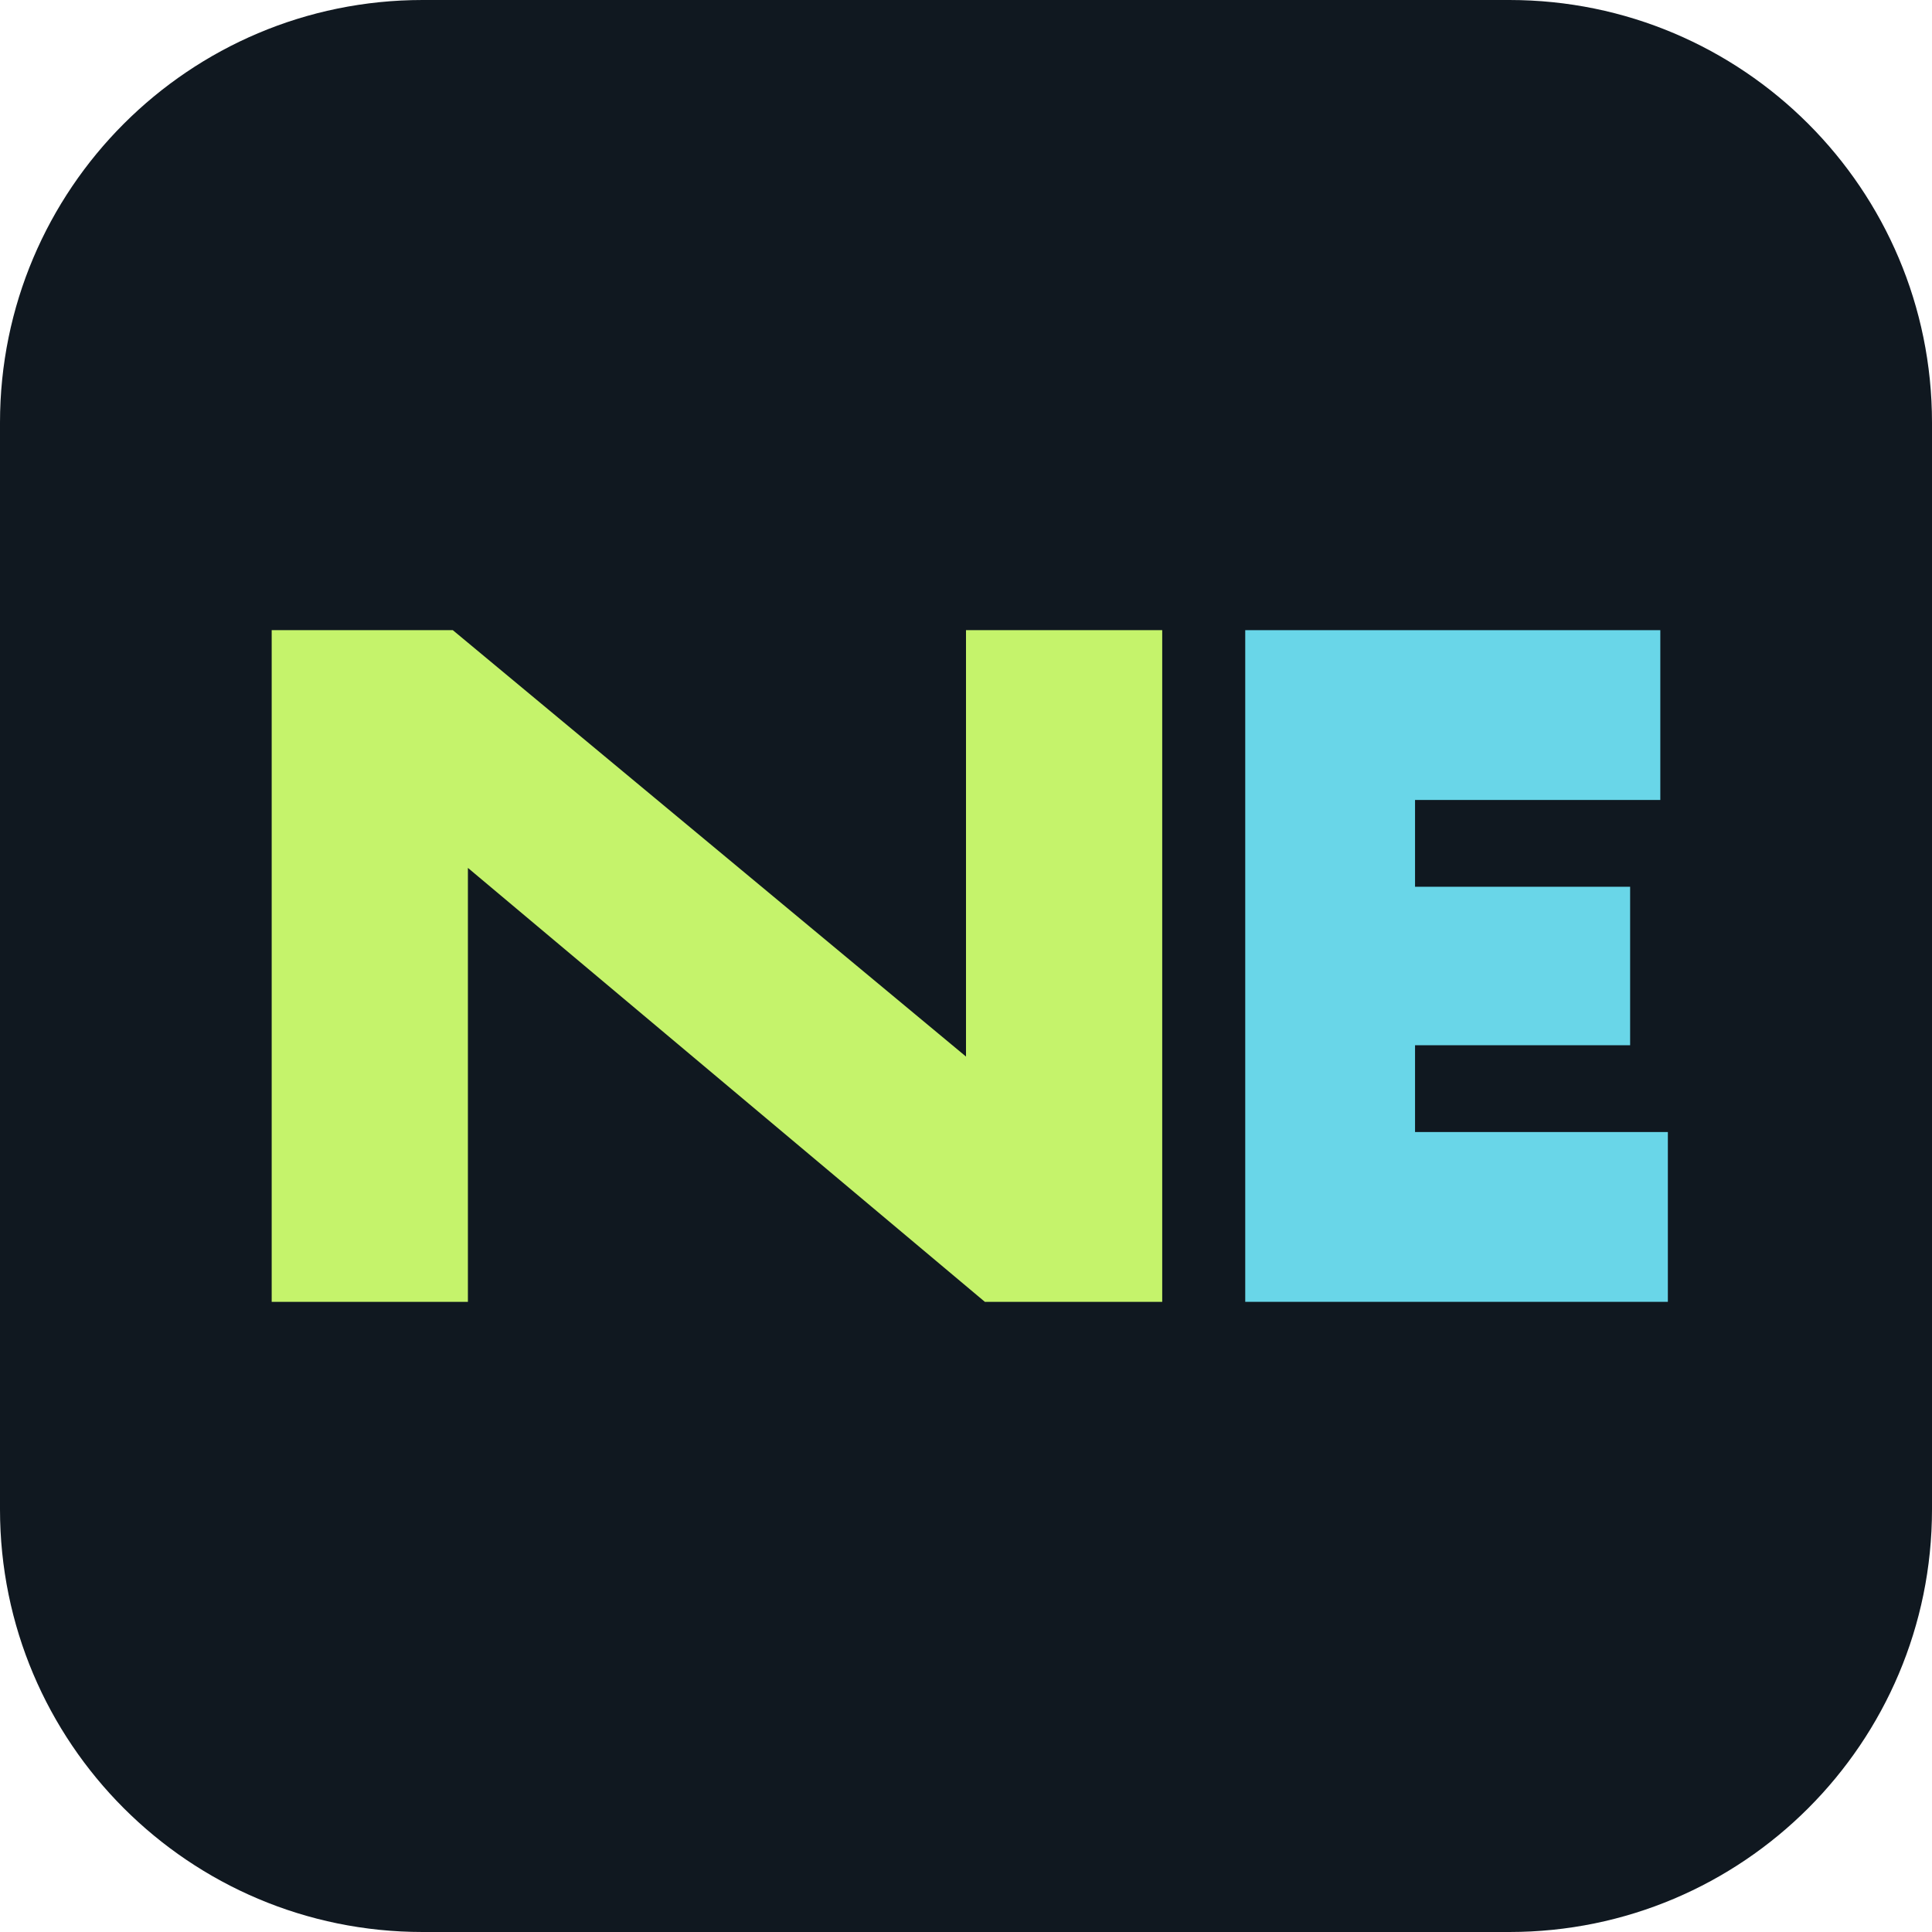
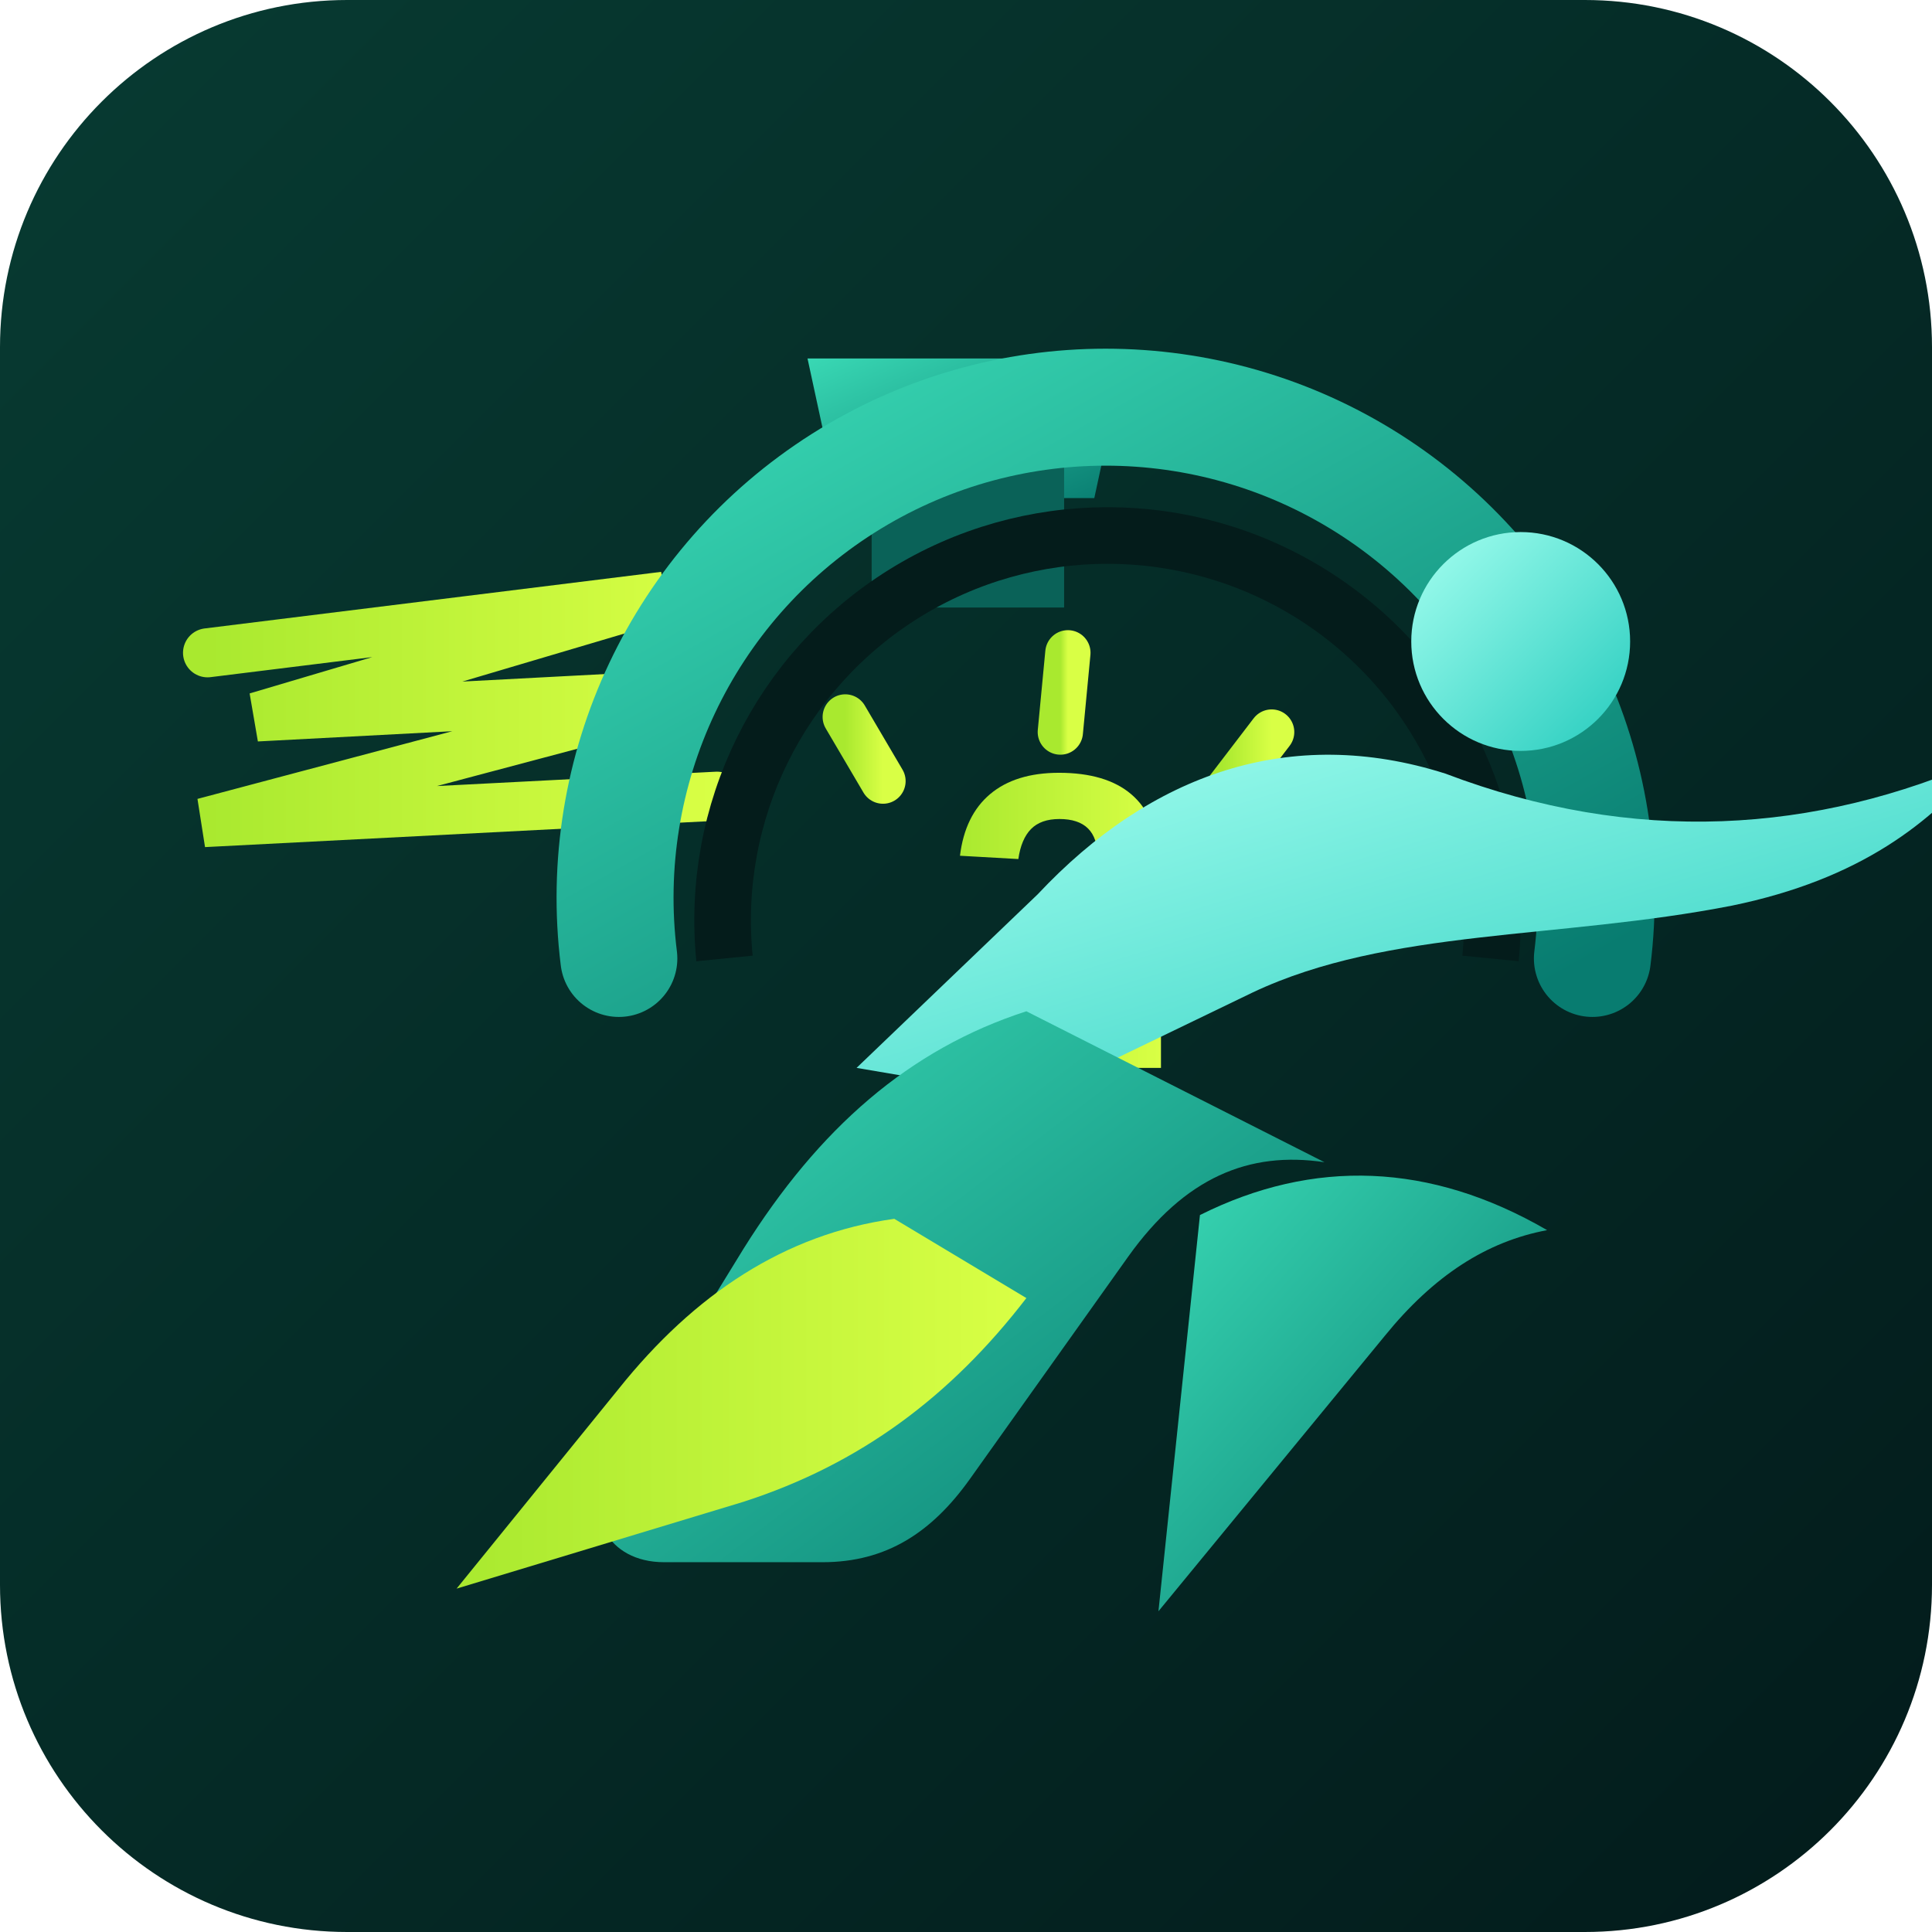
<svg xmlns="http://www.w3.org/2000/svg" viewBox="0 0 512 512">
-   <rect width="512" height="512" rx="112" fill="#101820" />
-   <path d="M72 345V167h48l136 113V167h52v178h-47L124 230v115z" fill="#c5f36b" />
-   <path d="M330 167h110v45h-65v23h57v42h-57v23h67v45H330z" fill="#69d6e8" />
+   <defs>
+     <linearGradient id="bg" x2="1" y2="1">
+       <stop stop-color="#073b32" />
+       <stop offset="1" stop-color="#031b1b" />
+     </linearGradient>
+     <linearGradient id="teal" x2="1" y2="1">
+       <stop stop-color="#39d8b4" />
+       <stop offset="1" stop-color="#087c70" />
+     </linearGradient>
+     <linearGradient id="aqua" x2="1" y2="1">
+       <stop stop-color="#a4fff0" />
+       <stop offset="1" stop-color="#25cbbd" />
+     </linearGradient>
+     <linearGradient id="lime" x2="1" y2="0">
+       <stop stop-color="#a9e92f" />
+       <stop offset="1" stop-color="#d9ff45" />
+     </linearGradient>
+   </defs>
+   <rect width="512" height="512" rx="92" fill="url(#bg)" />
+   <path d="M55 173 176 158 68 190 182 184 54 218 190 211" fill="none" stroke="url(#lime)" stroke-width="13" stroke-linecap="round" />
+   <path d="M214 95h84l-8 37h-68z" fill="url(#teal)" />
+   <path d="M231 123h51v38h-51z" fill="#0a6258" />
+   <path d="M164 254a130 130 0 1 1 258 0" fill="none" stroke="url(#teal)" stroke-width="31" stroke-linecap="round" />
+   <path d="M192 254a102 102 0 1 1 203 0" fill="none" stroke="#041c1b" stroke-width="15" />
+   <g stroke="url(#lime)" stroke-width="12" stroke-linecap="round">
+     <path d="m224 190 10 17" />
+     <path d="m283 173-2 21" />
+     <path d="m337 194-13 17" />
+     <path d="M188 255h20" />
+   </g>
+   <text x="281" y="283" text-anchor="middle" font-family="Arial,sans-serif" font-size="112" font-weight="900" fill="url(#lime)">2</text>
+   <circle cx="403" cy="170" r="29" fill="url(#aqua)" />
+   <path d="M383 205c-41-13-78 0-108 32l-48 46 47 8 58-28c36-17 81-14 127-23 34-7 53-22 67-39-45 20-93 23-143 4z" fill="url(#aqua)" />
+   <path d="M272 268c-31 10-55 31-75 63l-35 57c-8 13-1 26 14 26h42c17 0 29-8 39-22l42-59c15-21 32-28 52-25l-79-40z" fill="url(#teal)" />
+   <path d="M237 323c-29 4-53 20-73 45l-43 53 76-23c31-10 55-28 75-54z" fill="url(#lime)" />
+   <path d="M318 322c30-15 61-14 92 4-16 3-30 12-43 28l-60 73 11-105z" fill="url(#teal)" />
</svg>
